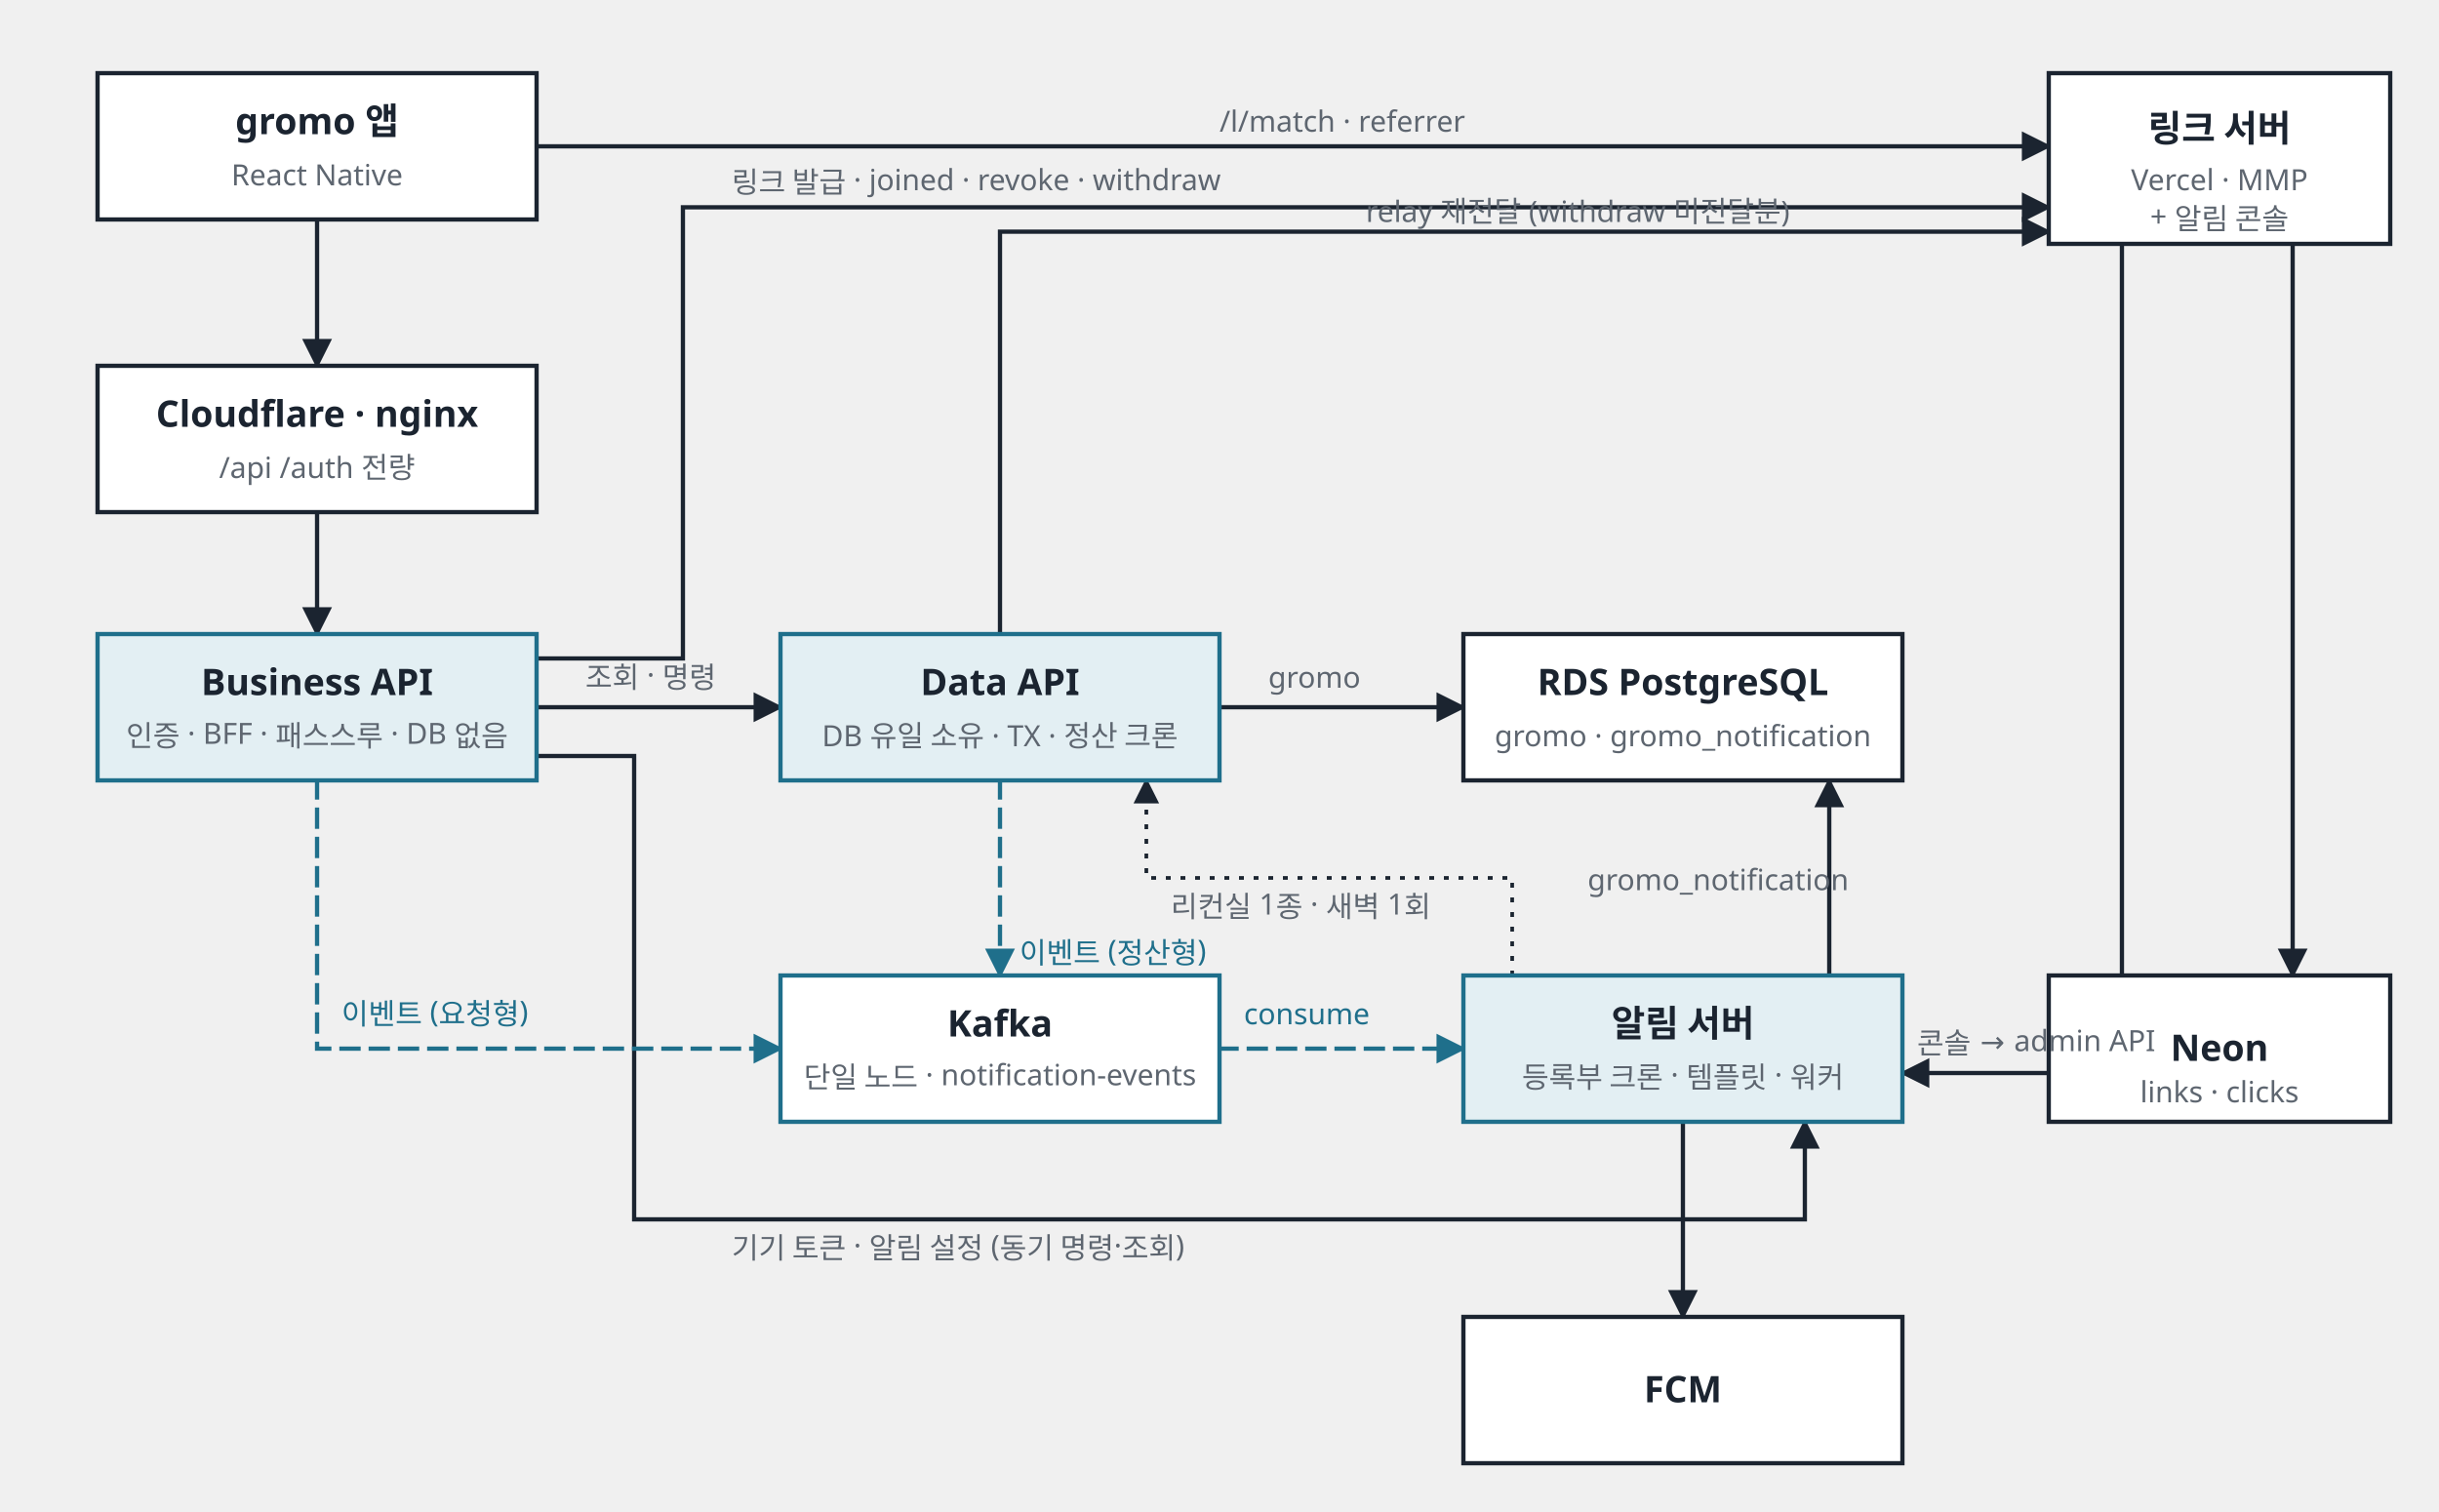
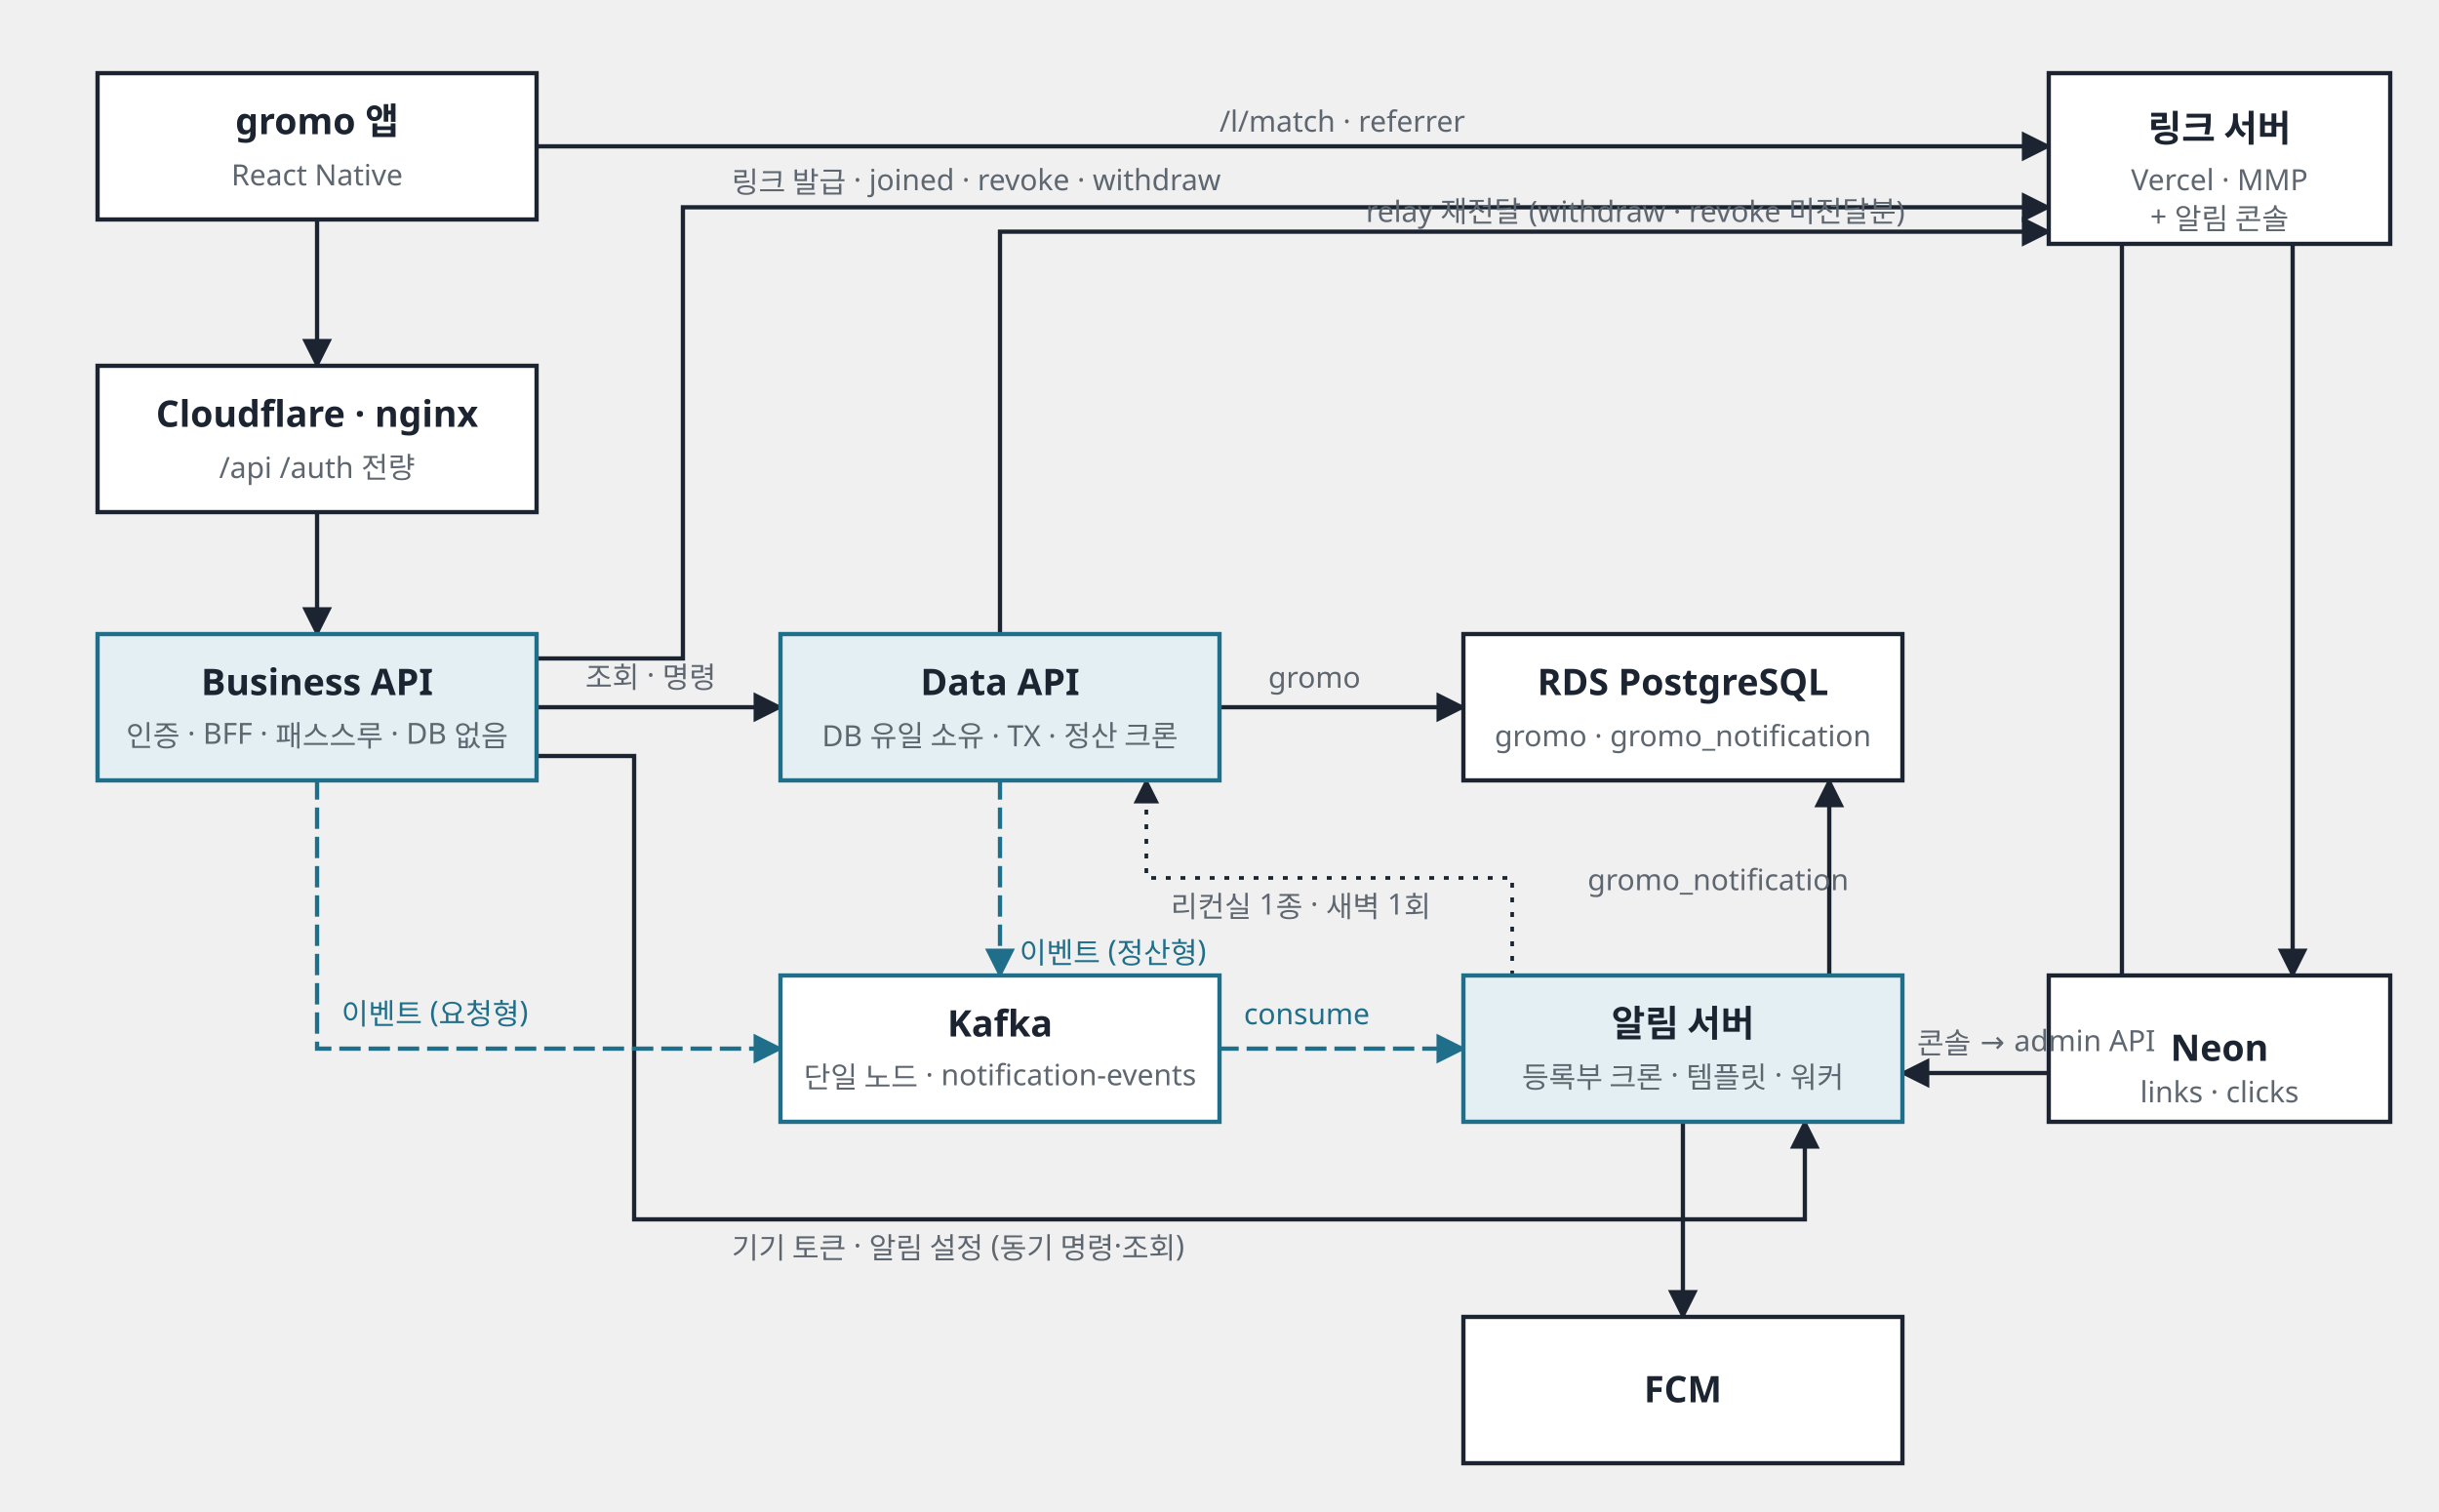
<svg xmlns="http://www.w3.org/2000/svg" font-family="IBM Plex Sans KR, Apple SD Gothic Neo, sans-serif" viewBox="0 0 1000 620" role="img" aria-label="Target-1 서비스 구도 — 앱은 Business API 만 부르고, 데이터는 Data API 만 만지며, 알림과 링크는 코어를 부르지 않는다">
  <defs>
    <marker id="a" viewBox="0 0 10 10" refX="9" refY="5" markerWidth="7" markerHeight="7" orient="auto">
      <path d="M0,0 L10,5 L0,10 z" fill="#1B2430" />
    </marker>
    <marker id="ad" viewBox="0 0 10 10" refX="9" refY="5" markerWidth="7" markerHeight="7" orient="auto">
      <path d="M0,0 L10,5 L0,10 z" fill="#1F6F8B" />
    </marker>
  </defs>
  <g stroke="#1B2430" stroke-width="1.75" fill="none" stroke-linejoin="miter" stroke-linecap="square">
    <path d="M130,90 V150" marker-end="url(#a)" />
    <path d="M130,210 V260" marker-end="url(#a)" />
    <path d="M220,290 H320" marker-end="url(#a)" />
    <path d="M500,290 H600" marker-end="url(#a)" />
    <path d="M220,60 H840" marker-end="url(#a)" />
    <path d="M220,270 H280 V85 H840" marker-end="url(#a)" />
    <path d="M940,100 V400" marker-end="url(#a)" />
    <path d="M870,100 V440 H780" marker-end="url(#a)" />
    <path d="M750,400 V320" marker-end="url(#a)" />
    <path d="M690,460 V540" marker-end="url(#a)" />
    <path d="M410,260 V95 H840" marker-end="url(#a)" />
    <path d="M220,310 H260 V500 H740 V460" marker-end="url(#a)" />
  </g>
  <g stroke="#1F6F8B" stroke-width="1.75" fill="none" stroke-dasharray="7 5" stroke-linejoin="miter" stroke-linecap="square">
    <path d="M130,320 V430 H320" marker-end="url(#ad)" />
    <path d="M410,320 V400" marker-end="url(#ad)" />
    <path d="M500,430 H600" marker-end="url(#ad)" />
  </g>
  <g stroke="#1B2430" stroke-width="1.5" fill="none" stroke-dasharray="2 4" stroke-linejoin="miter">
    <path d="M620,400 V360 H470 V320" marker-end="url(#a)" />
  </g>
  <g stroke="#1B2430" stroke-width="1.75" fill="#FFFFFF">
    <rect x="40" y="30" width="180" height="60" />
    <rect x="40" y="150" width="180" height="60" />
    <rect x="40" y="260" width="180" height="60" fill="#E3EFF3" stroke="#1F6F8B" />
    <rect x="320" y="260" width="180" height="60" fill="#E3EFF3" stroke="#1F6F8B" />
    <rect x="600" y="260" width="180" height="60" />
    <rect x="320" y="400" width="180" height="60" stroke="#1F6F8B" />
    <rect x="600" y="400" width="180" height="60" fill="#E3EFF3" stroke="#1F6F8B" />
    <rect x="600" y="540" width="180" height="60" />
    <rect x="840" y="30" width="140" height="70" />
    <rect x="840" y="400" width="140" height="60" />
  </g>
  <g font-size="15" font-weight="600" text-anchor="middle" fill="#1B2430">
    <text x="130" y="55">gromo 앱</text>
    <text x="130" y="76" font-size="12" font-weight="400" fill="#5E6670">React Native</text>
    <text x="130" y="175">Cloudflare · nginx</text>
    <text x="130" y="196" font-size="12" font-weight="400" fill="#5E6670">/api /auth 전량</text>
    <text x="130" y="285">Business API</text>
    <text x="130" y="306" font-size="12" font-weight="400" fill="#5E6670">인증 · BFF · 패스스루 · DB 없음</text>
    <text x="410" y="285">Data API</text>
    <text x="410" y="306" font-size="12" font-weight="400" fill="#5E6670">DB 유일 소유 · TX · 정산 크론</text>
    <text x="690" y="285">RDS PostgreSQL</text>
    <text x="690" y="306" font-size="12" font-weight="400" fill="#5E6670">gromo · gromo_notification</text>
    <text x="410" y="425">Kafka</text>
    <text x="410" y="446" font-size="12" font-weight="400" fill="#5E6670">단일 노드 · notification-events</text>
    <text x="690" y="425">알림 서버</text>
    <text x="690" y="446" font-size="12" font-weight="400" fill="#5E6670">등록부 크론 · 템플릿 · 워커</text>
    <text x="690" y="575">FCM</text>
    <text x="910" y="58">링크 서버</text>
    <text x="910" y="78" font-size="12" font-weight="400" fill="#5E6670">Vercel · MMP</text>
    <text x="910" y="93" font-size="12" font-weight="400" fill="#5E6670">+ 알림 콘솔</text>
    <text x="910" y="435">Neon</text>
    <text x="910" y="452" font-size="12" font-weight="400" fill="#5E6670">links · clicks</text>
  </g>
  <g font-size="12" fill="#5E6670">
    <text x="240" y="282">조회 · 명령</text>
    <text x="520" y="282">gromo</text>
    <text x="500" y="54">/l/match · referrer</text>
    <text x="300" y="79">링크 발급 · joined · revoke · withdraw</text>
-     <text x="560" y="91">relay 재전달 (withdraw 미전달분)</text>
+     <text x="560" y="91">relay 재전달 (withdraw · revoke 미전달분)</text>
    <text x="758" y="365" text-anchor="end">gromo_notification</text>
    <text x="786" y="432" text-anchor="start">콘솔 → admin API</text>
    <text x="140" y="420" fill="#1F6F8B">이벤트 (요청형)</text>
    <text x="418" y="395" fill="#1F6F8B">이벤트 (정산형)</text>
    <text x="510" y="420" fill="#1F6F8B">consume</text>
    <text x="300" y="516">기기 토큰 · 알림 설정 (동기 명령·조회)</text>
    <text x="480" y="376">리컨실 1종 · 새벽 1회</text>
  </g>
</svg>
